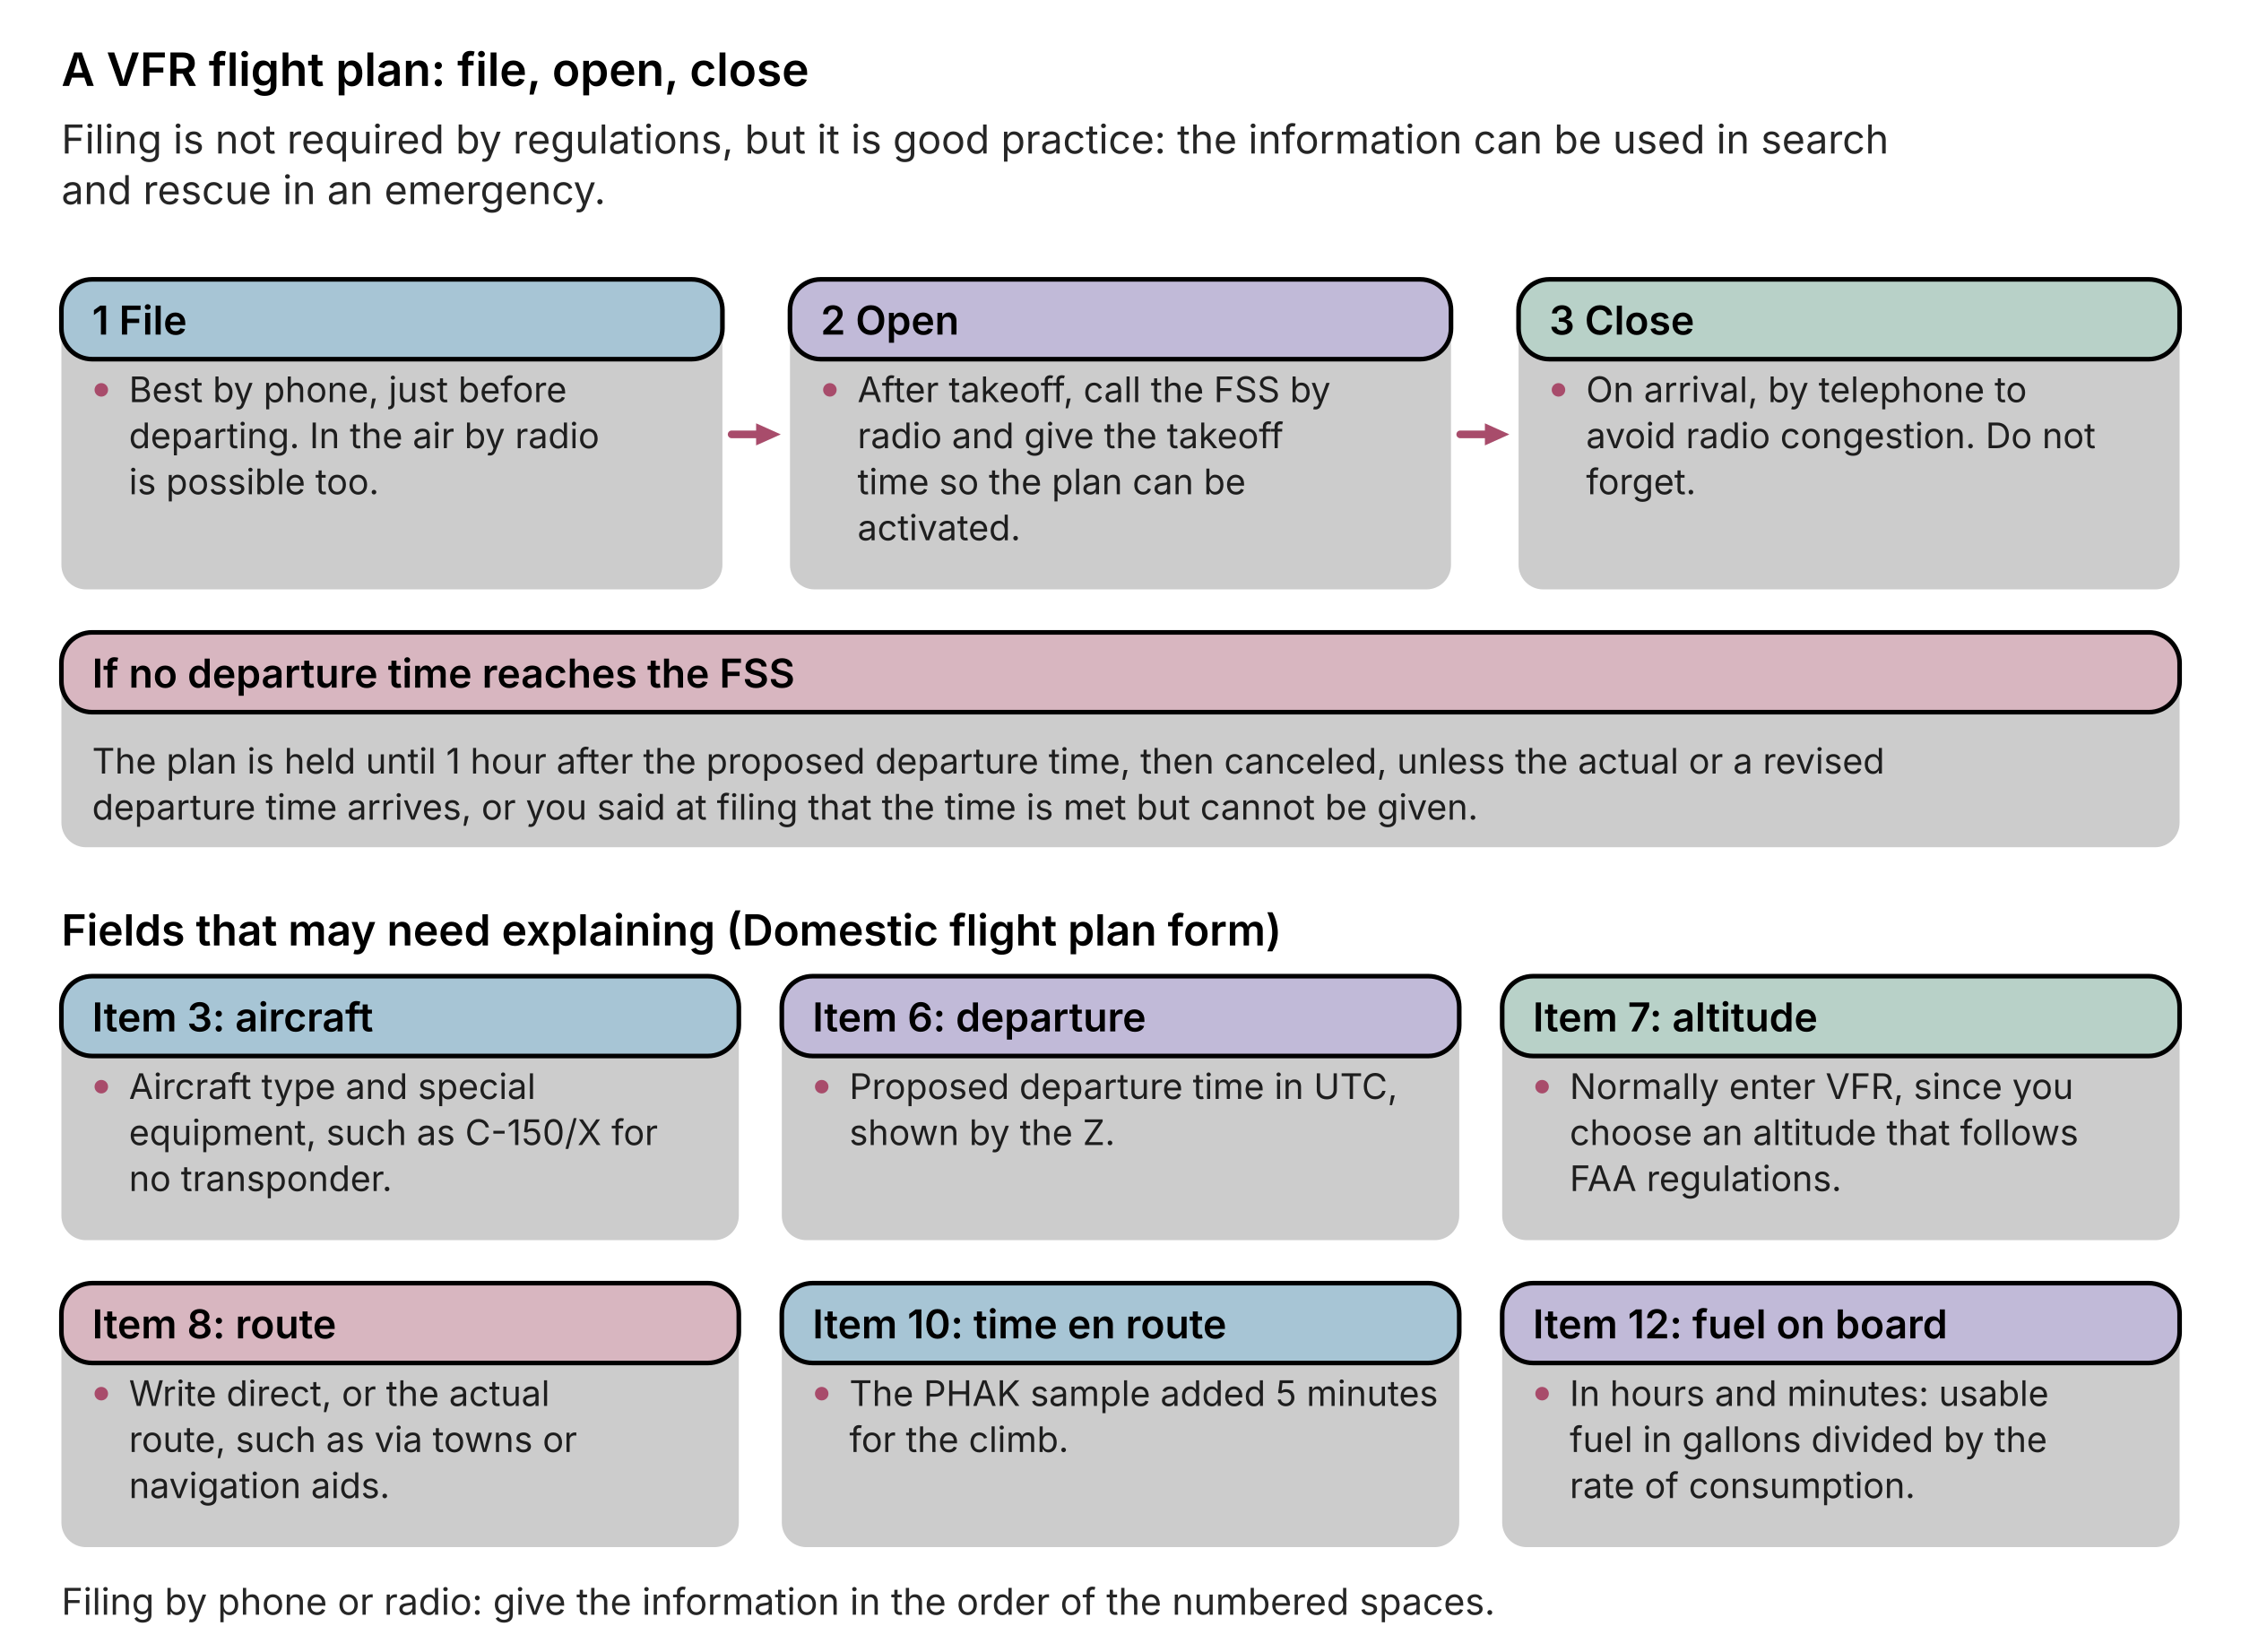
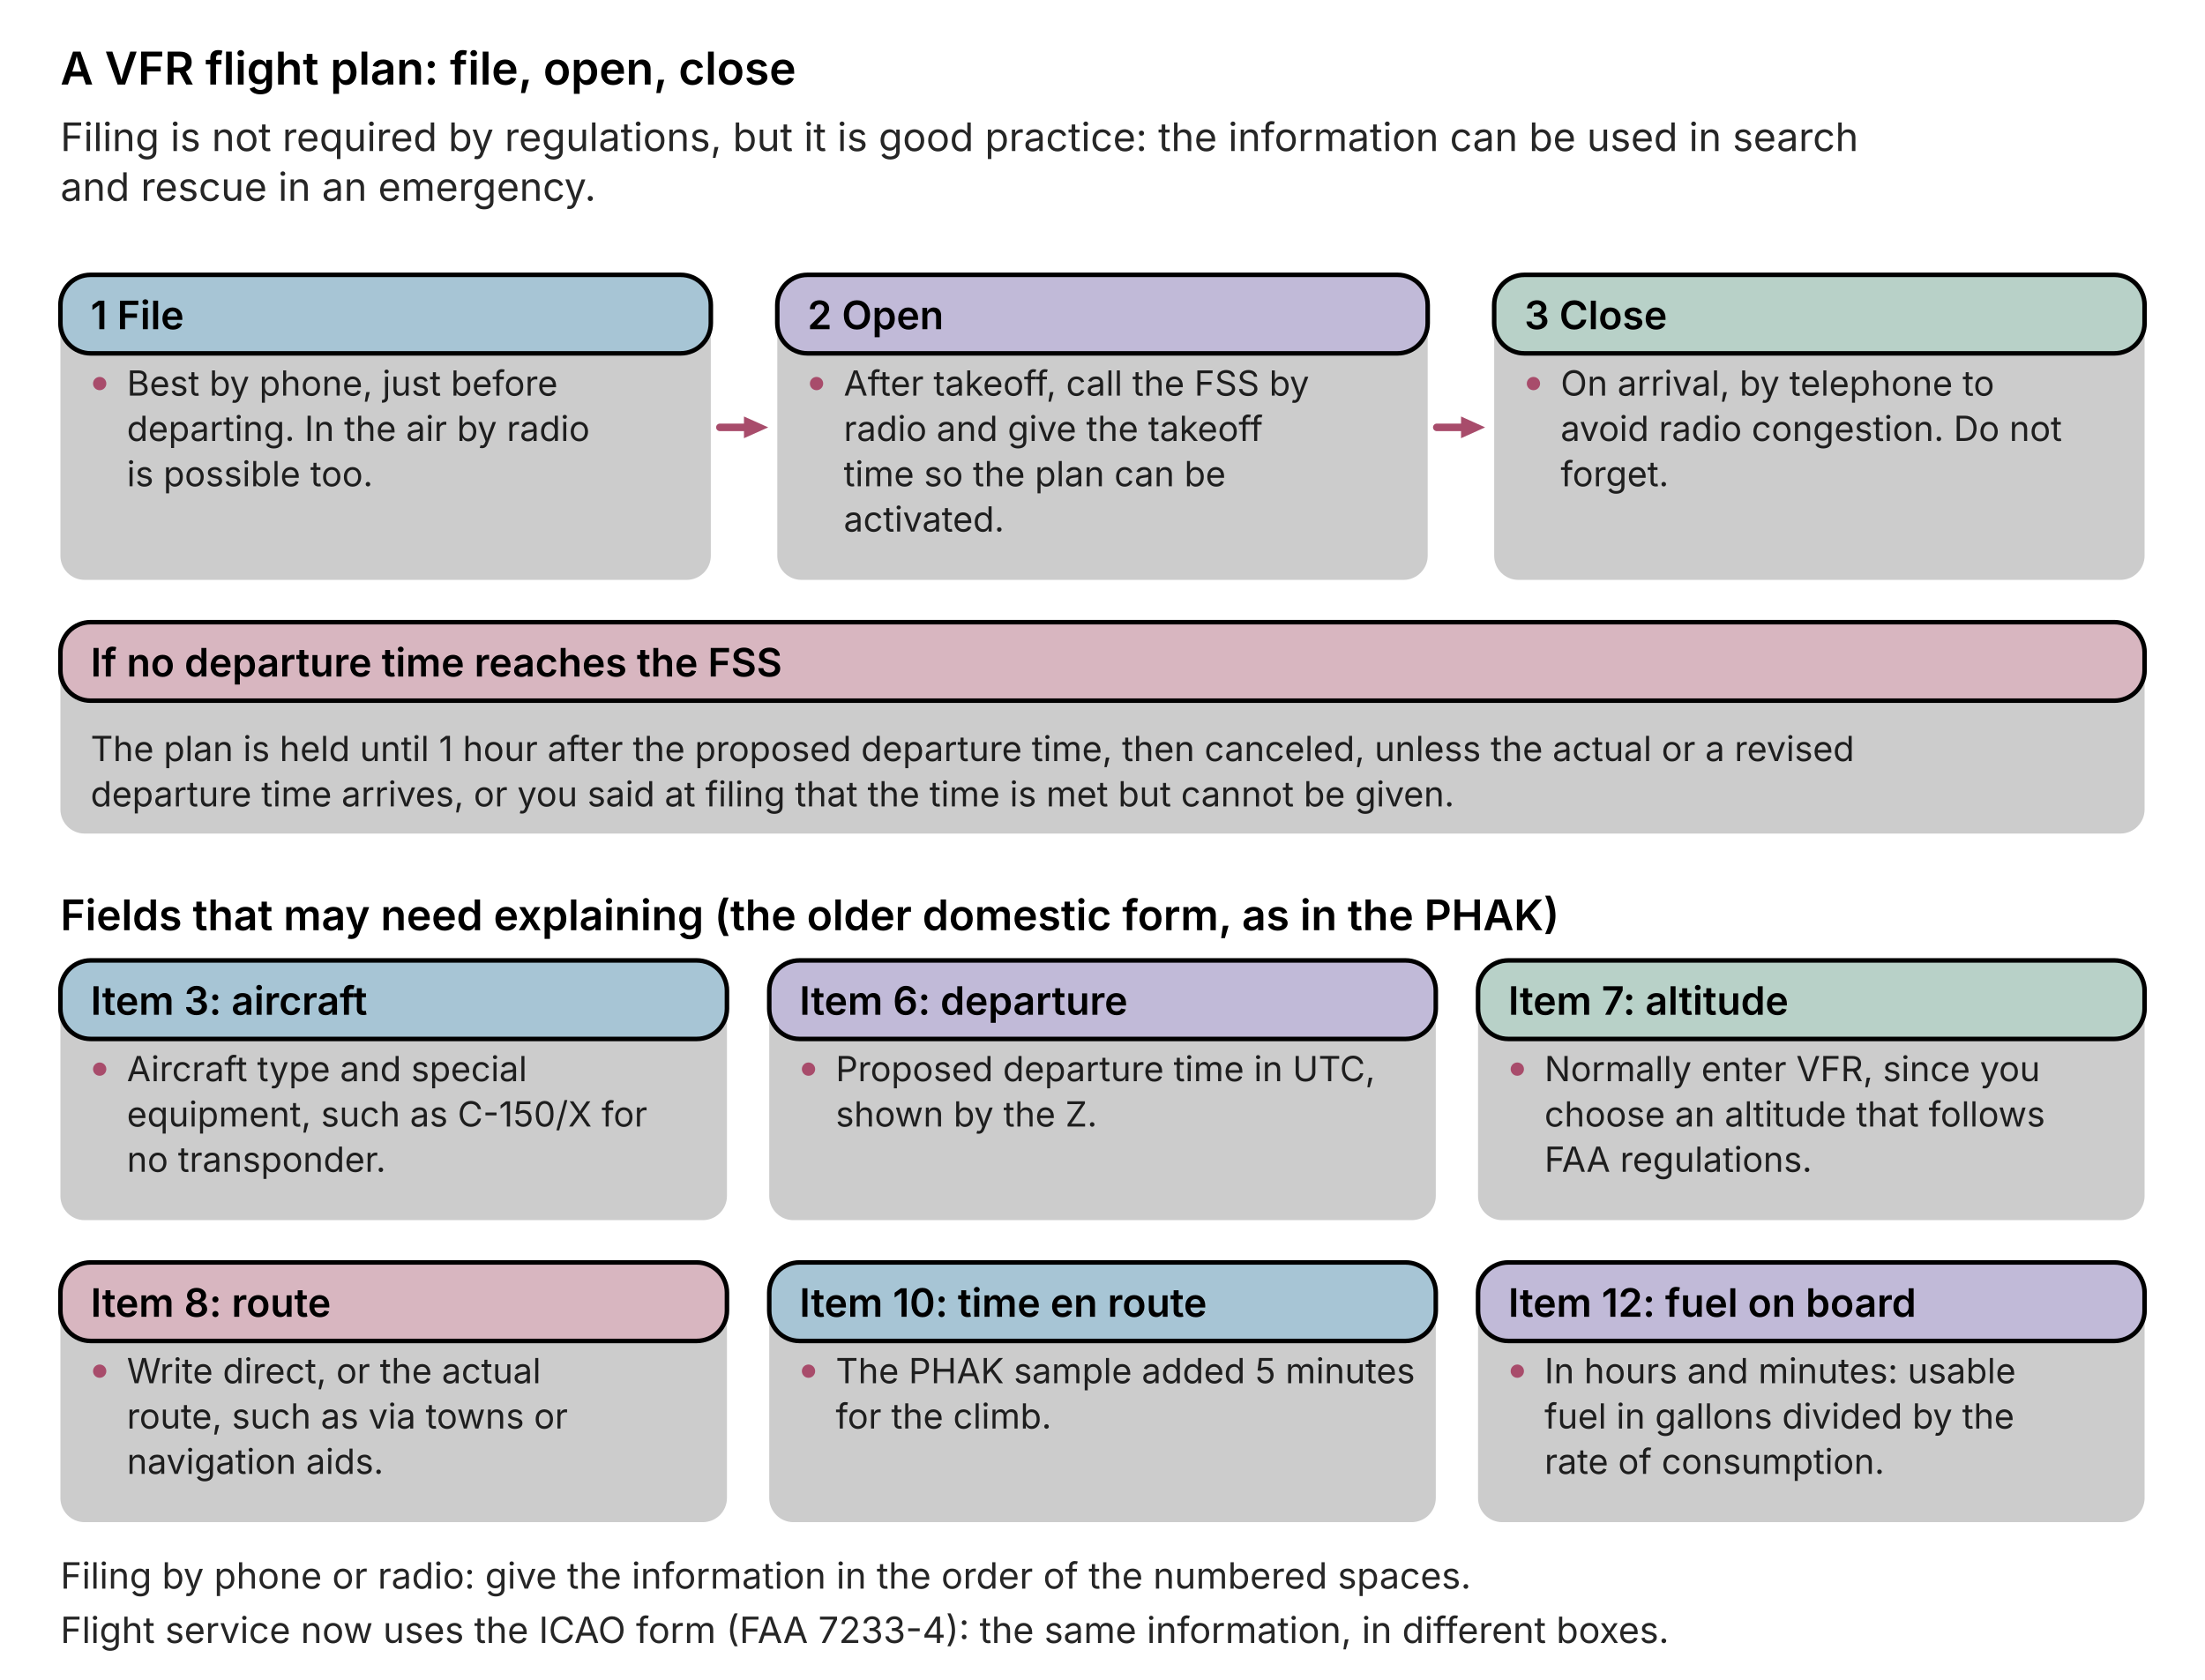
- <svg xmlns="http://www.w3.org/2000/svg" viewBox="0 0 730 538" role="img" aria-labelledby="ti de">
+ <svg xmlns="http://www.w3.org/2000/svg" viewBox="0 0 730 556" role="img" aria-labelledby="ti de">
  <style>.t{fill:currentColor;font:600 22px system-ui,-apple-system,"Segoe UI",sans-serif}.s{fill:currentColor;font:400 19px system-ui,-apple-system,"Segoe UI",sans-serif;opacity:.85}.o{fill:none;stroke:currentColor;stroke-width:3;stroke-linejoin:round;stroke-linecap:round}.d{stroke-dasharray:10 8}.m{text-anchor:middle}.e{text-anchor:end}.sky{fill:var(--palette-sky,#8EBFDA);fill-opacity:.6}.lav{fill:var(--palette-lavender,#B9ADDF);fill-opacity:.6}.mint{fill:var(--palette-mint,#AAD4C4);fill-opacity:.6}.rose{fill:var(--palette-rose,#DFA7B8);fill-opacity:.6}.acc{stroke:var(--palette-berry,#A84C6B);fill:none;stroke-width:4;stroke-linecap:round}.ah{fill:var(--palette-berry,#A84C6B)}.cl{fill:currentColor;fill-opacity:.2}.dk{stroke:currentColor;fill:none;stroke-width:4;stroke-linecap:round}.dh{fill:currentColor}.q0{font-size:11.5px}.q1{font-size:13px}.q2{stroke:currentColor;stroke-width:1.5}.q3{fill:var(--palette-berry,#A84C6B)}</style>
  <text class="t" x="20" y="28" style="font-size:15px">A VFR flight plan: file, open, close</text>
  <text class="s q1" x="20" y="50">Filing is not required by regulations, but it is good practice: the information can be used in search</text>
  <text class="s q1" x="20" y="66.5">and rescue in an emergency.</text>
  <rect class="cl" x="20" y="91" width="215.33" height="101" rx="8" />
  <rect x="20" y="91" width="215.33" height="26" rx="10" class="sky q2" />
  <text class="t q1" x="30" y="109">1 File</text>
  <circle cx="33" cy="127" r="2.2" class="ah" />
  <text class="s q0" x="42" y="131">Best by phone, just before</text>
  <text class="s q0" x="42" y="146">departing. In the air by radio</text>
  <text class="s q0" x="42" y="161">is possible too.</text>
  <path d="M238.33 141.5L246.3 141.5" class="acc" style="stroke-width:2.5" />
  <path d="M254.33 141.5L246.3 145.1L246.3 137.9Z" class="dh q3" />
  <rect class="cl" x="257.33" y="91" width="215.33" height="101" rx="8" />
  <rect x="257.33" y="91" width="215.33" height="26" rx="10" class="lav q2" />
  <text class="t q1" x="267.33" y="109">2 Open</text>
  <circle cx="270.33" cy="127" r="2.2" class="ah" />
  <text class="s q0" x="279.33" y="131">After takeoff, call the FSS by</text>
  <text class="s q0" x="279.33" y="146">radio and give the takeoff</text>
  <text class="s q0" x="279.33" y="161">time so the plan can be</text>
  <text class="s q0" x="279.33" y="176">activated.</text>
  <path d="M475.67 141.5L483.7 141.5" class="acc" style="stroke-width:2.5" />
  <path d="M491.67 141.5L483.7 145.1L483.7 137.9Z" class="dh q3" />
  <rect class="cl" x="494.67" y="91" width="215.33" height="101" rx="8" />
  <rect x="494.67" y="91" width="215.33" height="26" rx="10" class="mint q2" />
  <text class="t q1" x="504.67" y="109">3 Close</text>
  <circle cx="507.67" cy="127" r="2.2" class="ah" />
  <text class="s q0" x="516.67" y="131">On arrival, by telephone to</text>
  <text class="s q0" x="516.67" y="146">avoid radio congestion. Do not</text>
  <text class="s q0" x="516.67" y="161">forget.</text>
  <rect class="cl" x="20" y="206" width="690" height="70" rx="8" />
  <rect x="20" y="206" width="690" height="26" rx="10" class="rose q2" />
  <text class="t q1" x="30" y="224">If no departure time reaches the FSS</text>
  <text class="s q0" x="30" y="252">The plan is held until 1 hour after the proposed departure time, then canceled, unless the actual or a revised</text>
  <text class="s q0" x="30" y="267">departure time arrives, or you said at filing that the time is met but cannot be given.</text>
-   <text class="t" x="20" y="308" style="font-size:14px">Fields that may need explaining (Domestic flight plan form)</text>
+   <text class="t" x="20" y="308" style="font-size:14px">Fields that may need explaining (the older domestic form, as in the PHAK)</text>
  <rect class="cl" x="20" y="318" width="220.67" height="86" rx="8" />
  <rect x="20" y="318" width="220.67" height="26" rx="10" class="sky q2" />
  <text class="t q1" x="30" y="336">Item 3: aircraft</text>
  <circle cx="33" cy="354" r="2.2" class="ah" />
  <text class="s q0" x="42" y="358">Aircraft type and special</text>
  <text class="s q0" x="42" y="373">equipment, such as C-150/X for</text>
  <text class="s q0" x="42" y="388">no transponder.</text>
  <rect class="cl" x="254.67" y="318" width="220.67" height="86" rx="8" />
  <rect x="254.67" y="318" width="220.67" height="26" rx="10" class="lav q2" />
  <text class="t q1" x="264.67" y="336">Item 6: departure</text>
  <circle cx="267.67" cy="354" r="2.2" class="ah" />
  <text class="s q0" x="276.67" y="358">Proposed departure time in UTC,</text>
  <text class="s q0" x="276.67" y="373">shown by the Z.</text>
  <rect class="cl" x="489.33" y="318" width="220.67" height="86" rx="8" />
  <rect x="489.33" y="318" width="220.67" height="26" rx="10" class="mint q2" />
  <text class="t q1" x="499.33" y="336">Item 7: altitude</text>
  <circle cx="502.33" cy="354" r="2.2" class="ah" />
  <text class="s q0" x="511.33" y="358">Normally enter VFR, since you</text>
  <text class="s q0" x="511.33" y="373">choose an altitude that follows</text>
  <text class="s q0" x="511.33" y="388">FAA regulations.</text>
  <rect class="cl" x="20" y="418" width="220.67" height="86" rx="8" />
  <rect x="20" y="418" width="220.67" height="26" rx="10" class="rose q2" />
  <text class="t q1" x="30" y="436">Item 8: route</text>
  <circle cx="33" cy="454" r="2.2" class="ah" />
  <text class="s q0" x="42" y="458">Write direct, or the actual</text>
  <text class="s q0" x="42" y="473">route, such as via towns or</text>
  <text class="s q0" x="42" y="488">navigation aids.</text>
  <rect class="cl" x="254.67" y="418" width="220.67" height="86" rx="8" />
  <rect x="254.67" y="418" width="220.67" height="26" rx="10" class="sky q2" />
  <text class="t q1" x="264.67" y="436">Item 10: time en route</text>
  <circle cx="267.67" cy="454" r="2.2" class="ah" />
  <text class="s q0" x="276.67" y="458">The PHAK sample added 5 minutes</text>
  <text class="s q0" x="276.67" y="473">for the climb.</text>
  <rect class="cl" x="489.33" y="418" width="220.67" height="86" rx="8" />
  <rect x="489.33" y="418" width="220.67" height="26" rx="10" class="lav q2" />
  <text class="t q1" x="499.33" y="436">Item 12: fuel on board</text>
  <circle cx="502.33" cy="454" r="2.2" class="ah" />
  <text class="s q0" x="511.33" y="458">In hours and minutes: usable</text>
  <text class="s q0" x="511.33" y="473">fuel in gallons divided by the</text>
  <text class="s q0" x="511.33" y="488">rate of consumption.</text>
  <text class="s" x="20" y="526" style="font-size:12px">Filing by phone or radio: give the information in the order of the numbered spaces.</text>
+   <text class="s" x="20" y="544" style="font-size:12px">Flight service now uses the ICAO form (FAA 7233-4): the same information, in different boxes.</text>
</svg>
